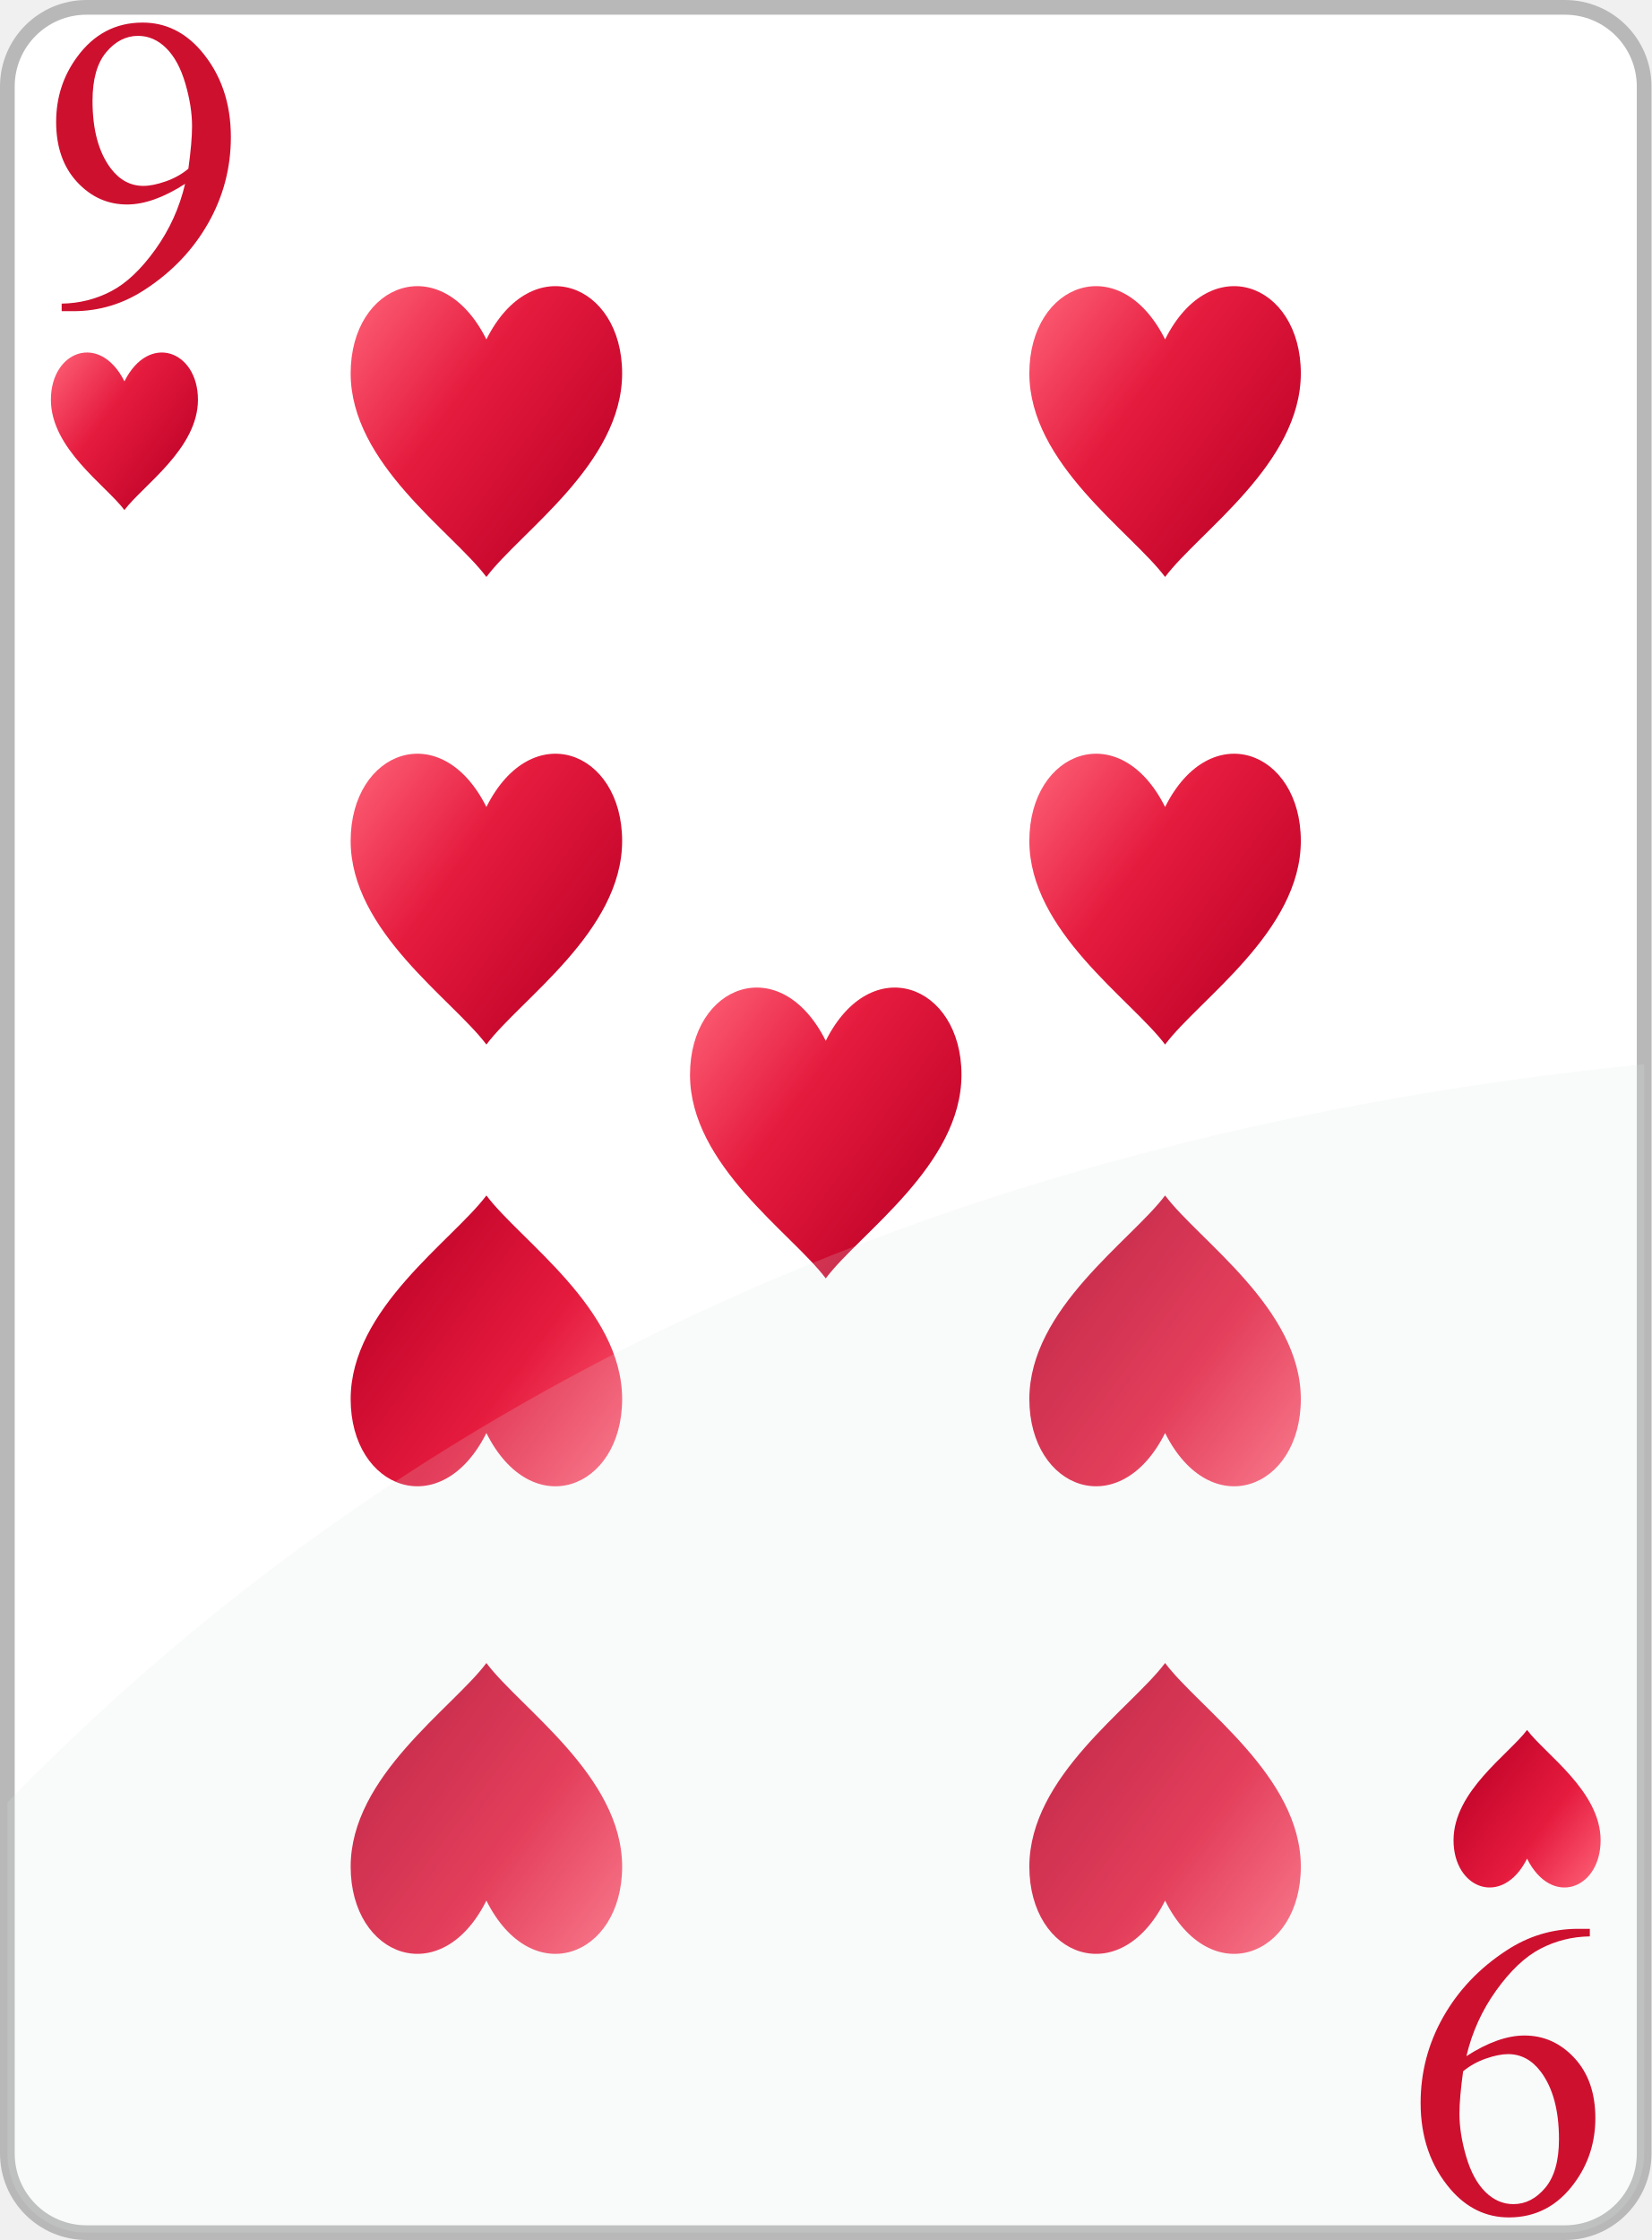
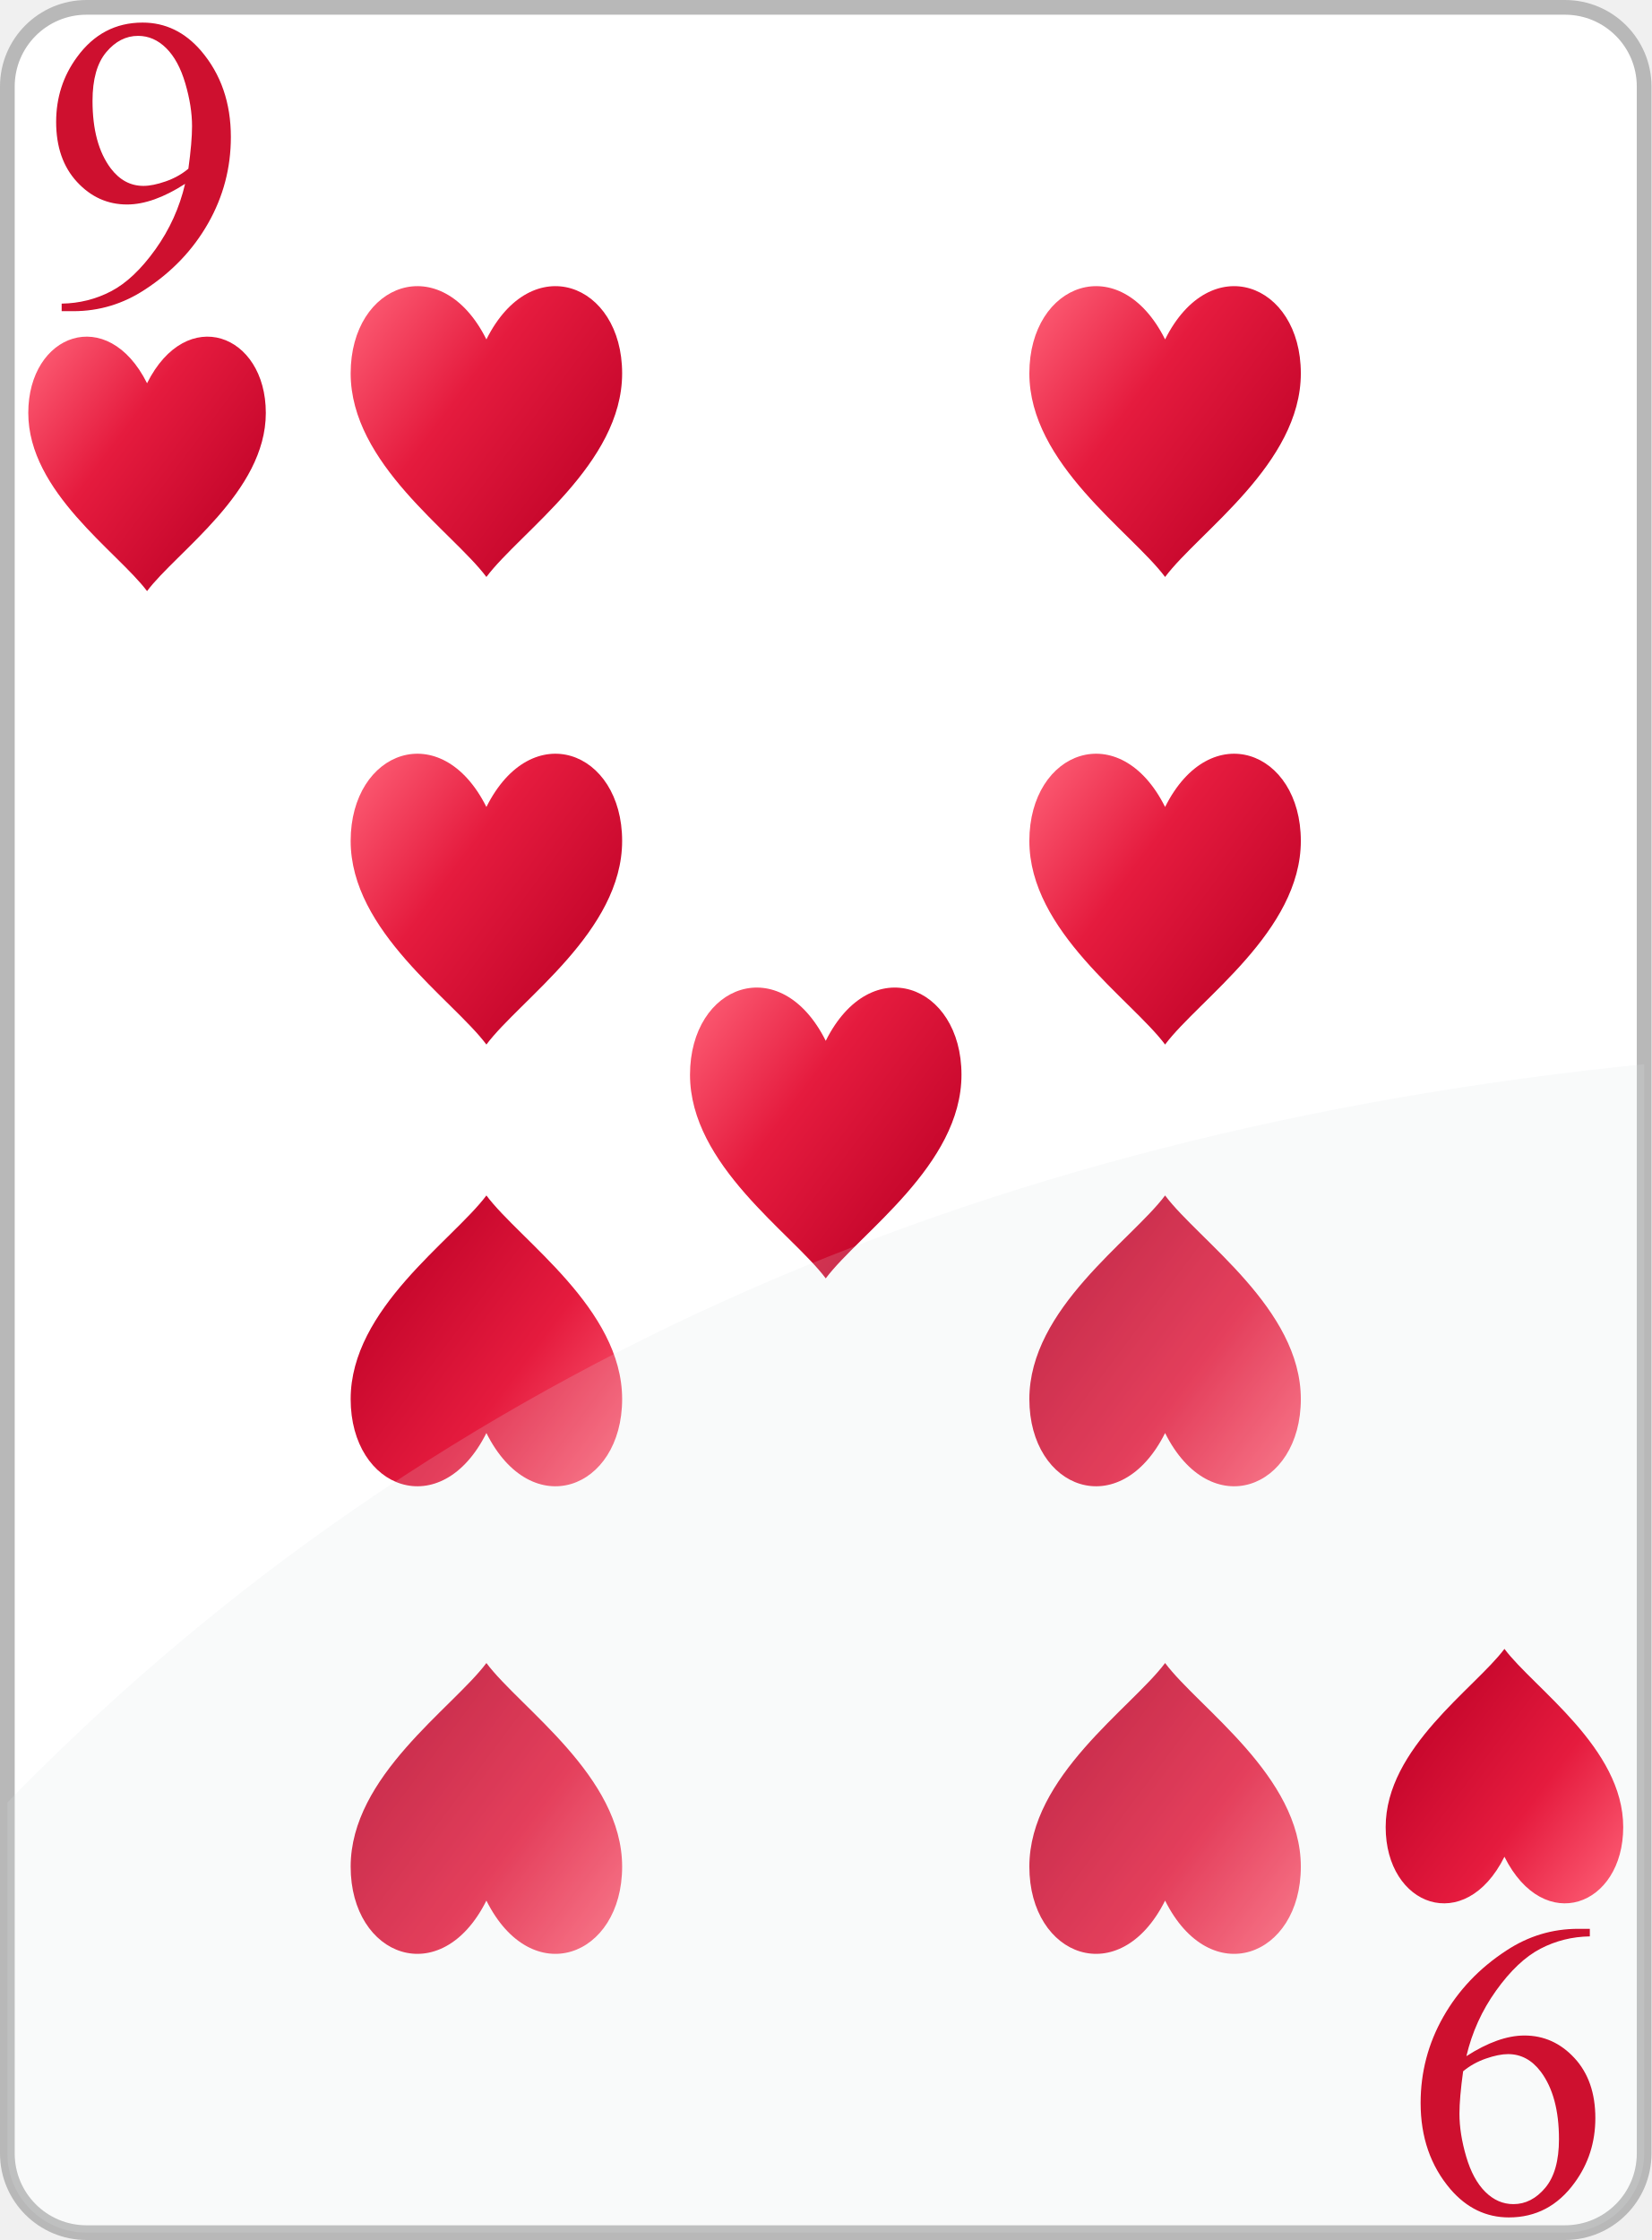
<svg xmlns="http://www.w3.org/2000/svg" xmlns:xlink="http://www.w3.org/1999/xlink" viewBox="0 0 146 198" color="#ce102f">
  <defs>
    <linearGradient id="ink" x1="0" y1="0" x2="1" y2=".8" gradientUnits="objectBoundingBox">
      <stop stop-color="#ff6379" />
      <stop offset=".43" stop-color="#e51b3e" />
      <stop offset="1" stop-color="#bc0026" />
    </linearGradient>
    <path id="pip" d="M0 14C-3 10-12 4-12-4C-12-12-4-15 0-7C4-15 12-12 12-4C12 4 3 10 0 14Z" fill="url(#ink)" />
    <clipPath id="card">
      <rect x=".65" y=".65" width="144.7" height="196.7" rx="7" />
    </clipPath>
    <g id="index">
      <g fill="currentColor" transform="translate(3.5 27) scale(0.01806641 -0.01806641)">
        <path d="M108 -28V9Q238 11 350.0 69.5Q462 128 566.5 274.0Q671 420 712 595Q555 494 428 494Q285 494 183.0 604.5Q81 715 81 898Q81 1076 183 1215Q306 1384 504 1384Q671 1384 790 1246Q936 1075 936 824Q936 598 825.0 402.5Q714 207 516 78Q355 -28 165 -28ZM728 669Q746 799 746 877Q746 974 713.0 1086.5Q680 1199 619.5 1259.0Q559 1319 482 1319Q393 1319 326.0 1239.0Q259 1159 259 1001Q259 790 348 671Q413 585 508 585Q554 585 617.0 607.0Q680 629 728 669Z" transform="translate(0 0)" />
      </g>
-       <use xlink:href="#pip" transform="translate(11 37.5) rotate(0) scale(0.5416667)" />
+       <use xlink:href="#pip" transform="translate(13 40) rotate(0) scale(0.875)" />
    </g>
  </defs>
  <rect x=".65" y=".65" width="144.7" height="196.7" rx="7" fill="#fff" stroke="#b8b8b8" stroke-width="1.3" />
  <g clip-path="url(#card)">
    <use xlink:href="#pip" transform="translate(43 37) rotate(0) scale(1)" />
    <use xlink:href="#pip" transform="translate(103 37) rotate(0) scale(1)" />
    <use xlink:href="#pip" transform="translate(43 161) rotate(180) scale(1)" />
    <use xlink:href="#pip" transform="translate(103 161) rotate(180) scale(1)" />
    <use xlink:href="#pip" transform="translate(43 78.33) rotate(0) scale(1)" />
    <use xlink:href="#pip" transform="translate(103 78.33) rotate(0) scale(1)" />
    <use xlink:href="#pip" transform="translate(43 119.67) rotate(180) scale(1)" />
    <use xlink:href="#pip" transform="translate(103 119.67) rotate(180) scale(1)" />
    <use xlink:href="#pip" transform="translate(73 99) rotate(0) scale(1)" />
    <path d="M0 160Q55 103 146 94V198H0Z" fill="#dce2e6" opacity=".18" />
    <use xlink:href="#index" />
    <use xlink:href="#index" transform="rotate(180 73 99)" />
  </g>
</svg>
